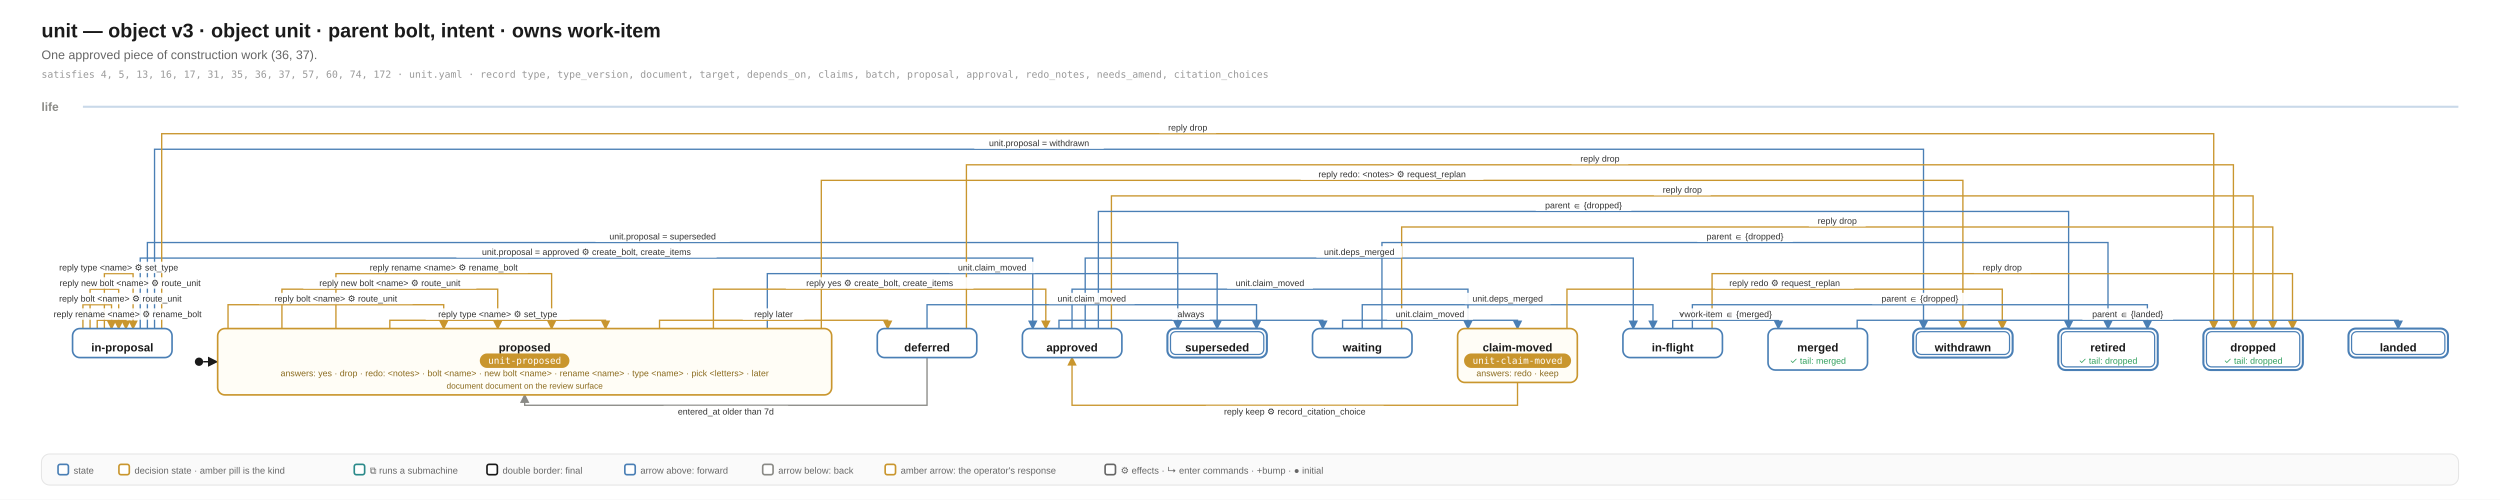
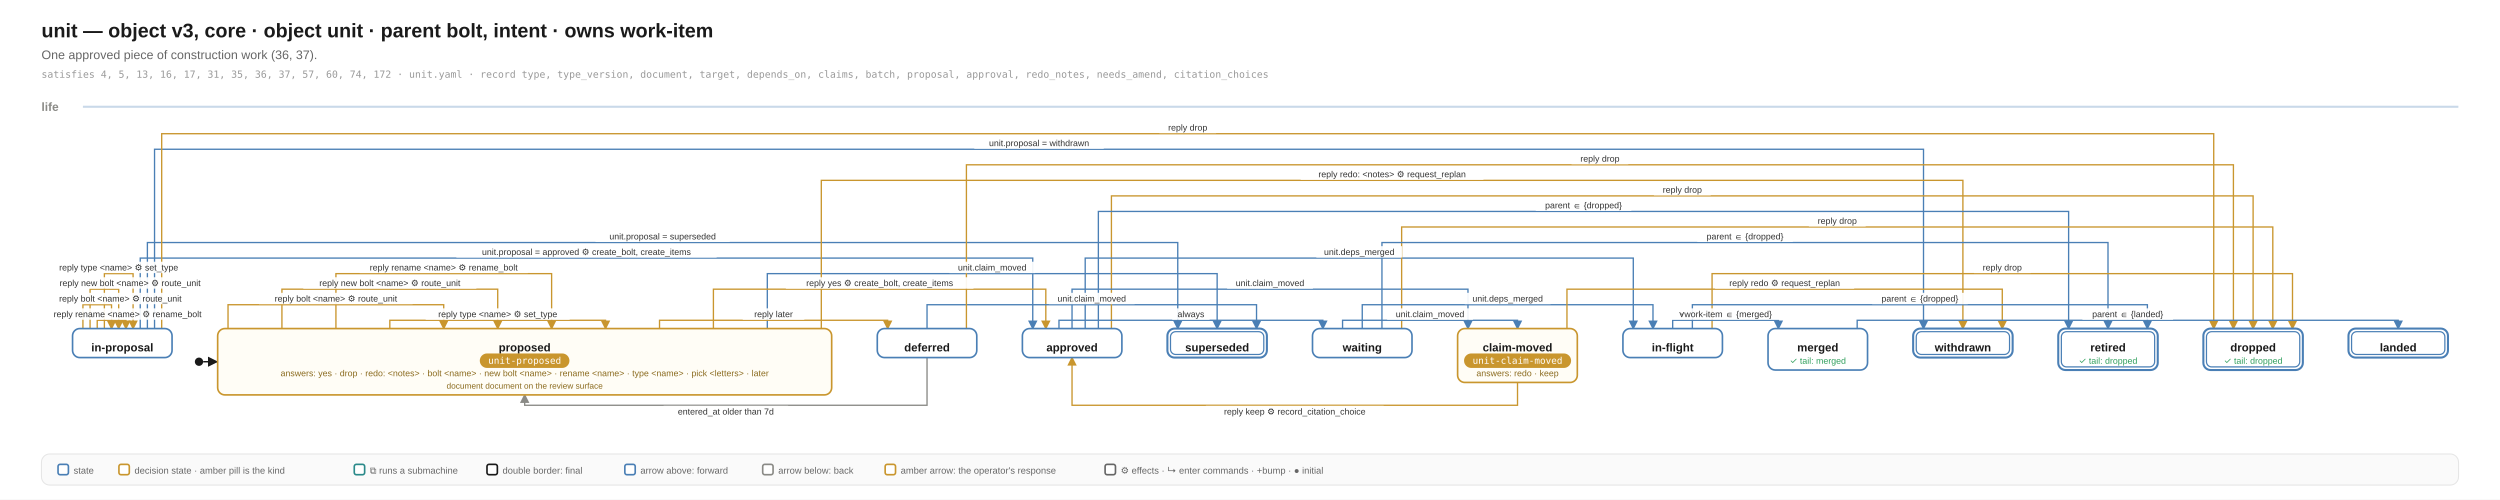
<svg xmlns="http://www.w3.org/2000/svg" width="2412" height="482" viewBox="0 0 2412 482" font-family="-apple-system, 'Helvetica Neue', Arial, sans-serif">
  <defs>
    <marker id="mB" viewBox="0 0 10 10" refX="8.5" refY="5" markerWidth="7" markerHeight="7" orient="auto-start-reverse">
      <path d="M0 0L10 5L0 10z" fill="#4a7fb5" />
    </marker>
    <marker id="mT" viewBox="0 0 10 10" refX="8.5" refY="5" markerWidth="7" markerHeight="7" orient="auto-start-reverse">
      <path d="M0 0L10 5L0 10z" fill="#2b8a8a" />
    </marker>
    <marker id="mG" viewBox="0 0 10 10" refX="8.5" refY="5" markerWidth="7" markerHeight="7" orient="auto-start-reverse">
      <path d="M0 0L10 5L0 10z" fill="#8a8a86" />
    </marker>
    <marker id="mA" viewBox="0 0 10 10" refX="8.5" refY="5" markerWidth="7" markerHeight="7" orient="auto-start-reverse">
      <path d="M0 0L10 5L0 10z" fill="#c9962e" />
    </marker>
    <marker id="mI" viewBox="0 0 10 10" refX="8.5" refY="5" markerWidth="7" markerHeight="7" orient="auto-start-reverse">
      <path d="M0 0L10 5L0 10z" fill="#1a1a1a" />
    </marker>
  </defs>
  <rect width="2412" height="482" fill="#fff" />
-   <text x="40" y="36" font-size="19" font-weight="700" fill="#1a1a1a">unit — object v3 · object unit · parent bolt, intent · owns work-item</text>
+   <text x="40" y="36" font-size="19" font-weight="700" fill="#1a1a1a">unit — object v3, core · object unit · parent bolt, intent · owns work-item</text>
  <text x="40" y="57" font-size="12" fill="#666">One approved piece of construction work (36, 37).</text>
  <text x="40" y="75" font-size="9.5" font-family="monospace" fill="#999">satisfies 4, 5, 13, 16, 17, 31, 35, 36, 37, 57, 60, 74, 172 · unit.yaml · record type, type_version, document, target, depends_on, claims, batch, proposal, approval, redo_notes, needs_amend, citation_choices</text>
  <text x="40" y="107" font-size="11.5" font-weight="700" fill="#8a8a86">life</text>
  <line x1="80" y1="103" x2="2371.85" y2="103" stroke="#4a7fb5" stroke-width="2" opacity="0.3" />
  <circle cx="192.0" cy="349.0" r="4" fill="#1a1a1a" />
  <line x1="196.0" y1="349.0" x2="209.0" y2="349.0" stroke="#1a1a1a" stroke-width="1.4" marker-end="url(#mI)" />
  <path d="M135.3,317.0 V249.0 H996.4 V317.0" fill="none" stroke="#4a7fb5" stroke-width="1.3" marker-end="url(#mB)" />
  <path d="M149.1,317.0 V144.0 H1855.8 V317.0" fill="none" stroke="#4a7fb5" stroke-width="1.3" marker-end="url(#mB)" />
  <path d="M142.2,317.0 V234.0 H1136.3 V317.0" fill="none" stroke="#4a7fb5" stroke-width="1.3" marker-end="url(#mB)" />
  <path d="M80.0,317.0 V294.0 H107.6 V317.0" fill="none" stroke="#c9962e" stroke-width="1.3" marker-end="url(#mA)" />
  <path d="M86.9,317.0 V279.0 H114.5 V317.0" fill="none" stroke="#c9962e" stroke-width="1.3" marker-end="url(#mA)" />
  <path d="M93.8,317.0 V309.0 H121.5 V317.0" fill="none" stroke="#c9962e" stroke-width="1.3" marker-end="url(#mA)" />
  <path d="M100.7,317.0 V264.0 H128.4 V317.0" fill="none" stroke="#c9962e" stroke-width="1.3" marker-end="url(#mA)" />
  <path d="M156.0,317.0 V129.0 H2135.8 V317.0" fill="none" stroke="#c9962e" stroke-width="1.3" marker-end="url(#mA)" />
  <path d="M740.3,317.0 V264.0 H1174.3 V317.0" fill="none" stroke="#4a7fb5" stroke-width="1.3" marker-end="url(#mB)" />
  <path d="M220.0,317.0 V294.0 H428.1 V317.0" fill="none" stroke="#c9962e" stroke-width="1.3" marker-end="url(#mA)" />
  <path d="M272.0,317.0 V279.0 H480.2 V317.0" fill="none" stroke="#c9962e" stroke-width="1.3" marker-end="url(#mA)" />
  <path d="M324.1,317.0 V264.0 H532.2 V317.0" fill="none" stroke="#c9962e" stroke-width="1.3" marker-end="url(#mA)" />
  <path d="M376.1,317.0 V309.0 H584.2 V317.0" fill="none" stroke="#c9962e" stroke-width="1.3" marker-end="url(#mA)" />
  <path d="M688.3,317.0 V279.0 H1009.0 V317.0" fill="none" stroke="#c9962e" stroke-width="1.3" marker-end="url(#mA)" />
  <path d="M792.4,317.0 V174.0 H1893.8 V317.0" fill="none" stroke="#c9962e" stroke-width="1.3" marker-end="url(#mA)" />
  <path d="M636.3,317.0 V309.0 H856.4 V317.0" fill="none" stroke="#c9962e" stroke-width="1.3" marker-end="url(#mA)" />
  <path d="M894.4,317.0 V294.0 H1212.3 V317.0" fill="none" stroke="#4a7fb5" stroke-width="1.3" marker-end="url(#mB)" />
  <path d="M894.4,345.0 V391.0 H506.2 V381.0" fill="none" stroke="#8a8a86" stroke-width="1.3" marker-end="url(#mG)" />
  <path d="M932.4,317.0 V159.0 H2154.8 V317.0" fill="none" stroke="#c9962e" stroke-width="1.3" marker-end="url(#mA)" />
  <path d="M1072.3,317.0 V189.0 H2173.8 V317.0" fill="none" stroke="#c9962e" stroke-width="1.3" marker-end="url(#mA)" />
  <path d="M1034.3,317.0 V279.0 H1416.3 V317.0" fill="none" stroke="#4a7fb5" stroke-width="1.3" marker-end="url(#mB)" />
  <path d="M1059.7,317.0 V204.0 H1995.8 V317.0" fill="none" stroke="#4a7fb5" stroke-width="1.3" marker-end="url(#mB)" />
  <path d="M1047.0,317.0 V249.0 H1575.8 V317.0" fill="none" stroke="#4a7fb5" stroke-width="1.3" marker-end="url(#mB)" />
  <path d="M1021.7,317.0 V309.0 H1276.3 V317.0" fill="none" stroke="#4a7fb5" stroke-width="1.3" marker-end="url(#mB)" />
  <path d="M1352.3,317.0 V219.0 H2192.8 V317.0" fill="none" stroke="#c9962e" stroke-width="1.3" marker-end="url(#mA)" />
  <path d="M1295.3,317.0 V309.0 H1464.1 V317.0" fill="none" stroke="#4a7fb5" stroke-width="1.3" marker-end="url(#mB)" />
  <path d="M1333.3,317.0 V234.0 H2033.8 V317.0" fill="none" stroke="#4a7fb5" stroke-width="1.3" marker-end="url(#mB)" />
  <path d="M1314.3,317.0 V294.0 H1594.8 V317.0" fill="none" stroke="#4a7fb5" stroke-width="1.3" marker-end="url(#mB)" />
  <path d="M1511.8,317.0 V279.0 H1931.8 V317.0" fill="none" stroke="#c9962e" stroke-width="1.3" marker-end="url(#mA)" />
  <path d="M1464.1,369.0 V391.0 H1034.3 V345.0" fill="none" stroke="#c9962e" stroke-width="1.3" marker-end="url(#mA)" />
  <path d="M1651.8,317.0 V264.0 H2211.8 V317.0" fill="none" stroke="#c9962e" stroke-width="1.3" marker-end="url(#mA)" />
  <path d="M1632.8,317.0 V294.0 H2071.8 V317.0" fill="none" stroke="#4a7fb5" stroke-width="1.3" marker-end="url(#mB)" />
  <path d="M1613.8,317.0 V309.0 H1715.8 V317.0" fill="none" stroke="#4a7fb5" stroke-width="1.3" marker-end="url(#mB)" />
  <path d="M1791.8,317.0 V309.0 H2313.8 V317.0" fill="none" stroke="#4a7fb5" stroke-width="1.3" marker-end="url(#mB)" />
  <rect x="70.0" y="317.0" width="96.0" height="28.0" rx="7" fill="#fff" stroke="#4a7fb5" stroke-width="1.6" />
  <text x="118.0" y="339.0" font-size="11" fill="#1a1a1a" text-anchor="middle" font-weight="700">in-proposal</text>
  <rect x="210.0" y="317.0" width="592.4" height="64.0" rx="7" fill="#fffdf6" stroke="#c9962e" stroke-width="1.6" />
  <text x="506.2" y="339.0" font-size="11" fill="#1a1a1a" text-anchor="middle" font-weight="700">proposed</text>
  <rect x="462.9" y="341.0" width="86.5" height="14" rx="7" fill="#c9962e" />
  <text x="506.2" y="351.0" font-size="9" font-family="monospace" fill="#fff" text-anchor="middle">unit-proposed</text>
  <text x="506.2" y="363.0" font-size="8.5" fill="#8a6a1d" text-anchor="middle">answers: yes · drop · redo: &lt;notes&gt; · bolt &lt;name&gt; · new bolt &lt;name&gt; · rename &lt;name&gt; · type &lt;name&gt; · pick &lt;letters&gt; · later</text>
  <text x="506.2" y="375.0" font-size="8" fill="#8a6a1d" text-anchor="middle">document document on the review surface</text>
  <rect x="846.4" y="317.0" width="96.0" height="28.0" rx="7" fill="#fff" stroke="#4a7fb5" stroke-width="1.6" />
  <text x="894.4" y="339.0" font-size="11" fill="#1a1a1a" text-anchor="middle" font-weight="700">deferred</text>
  <rect x="986.4" y="317.0" width="96.0" height="28.0" rx="7" fill="#fff" stroke="#4a7fb5" stroke-width="1.6" />
  <text x="1034.3" y="339.0" font-size="11" fill="#1a1a1a" text-anchor="middle" font-weight="700">approved</text>
  <rect x="1126.3" y="317.0" width="96.0" height="28.0" rx="7" fill="#fff" stroke="#4a7fb5" stroke-width="2" />
  <rect x="1129.3" y="320.0" width="90.0" height="22.0" rx="5" fill="none" stroke="#4a7fb5" stroke-width="1.2" />
  <text x="1174.3" y="339.0" font-size="11" fill="#1a1a1a" text-anchor="middle" font-weight="700">superseded</text>
  <rect x="1266.3" y="317.0" width="96.0" height="28.0" rx="7" fill="#fff" stroke="#4a7fb5" stroke-width="1.6" />
  <text x="1314.3" y="339.0" font-size="11" fill="#1a1a1a" text-anchor="middle" font-weight="700">waiting</text>
  <rect x="1406.3" y="317.0" width="115.5" height="52.0" rx="7" fill="#fffdf6" stroke="#c9962e" stroke-width="1.6" />
  <text x="1464.1" y="339.0" font-size="11" fill="#1a1a1a" text-anchor="middle" font-weight="700">claim-moved</text>
  <rect x="1412.5" y="341.0" width="103.3" height="14" rx="7" fill="#c9962e" />
  <text x="1464.1" y="351.0" font-size="9" font-family="monospace" fill="#fff" text-anchor="middle">unit-claim-moved</text>
  <text x="1464.1" y="363.0" font-size="8.5" fill="#8a6a1d" text-anchor="middle">answers: redo · keep</text>
  <rect x="1565.8" y="317.0" width="96.0" height="28.0" rx="7" fill="#fff" stroke="#4a7fb5" stroke-width="1.6" />
  <text x="1613.8" y="339.0" font-size="11" fill="#1a1a1a" text-anchor="middle" font-weight="700">in-flight</text>
  <rect x="1705.8" y="317.0" width="96.0" height="40.0" rx="7" fill="#fff" stroke="#4a7fb5" stroke-width="1.6" />
  <text x="1753.8" y="339.0" font-size="11" fill="#1a1a1a" text-anchor="middle" font-weight="700">merged</text>
  <text x="1753.8" y="351.0" font-size="8.5" fill="#2e9e5b" text-anchor="middle">✓ tail: merged</text>
  <rect x="1845.8" y="317.0" width="96.0" height="28.0" rx="7" fill="#fff" stroke="#4a7fb5" stroke-width="2" />
  <rect x="1848.8" y="320.0" width="90.0" height="22.0" rx="5" fill="none" stroke="#4a7fb5" stroke-width="1.2" />
  <text x="1893.8" y="339.0" font-size="11" fill="#1a1a1a" text-anchor="middle" font-weight="700">withdrawn</text>
  <rect x="1985.8" y="317.0" width="96.0" height="40.0" rx="7" fill="#fff" stroke="#4a7fb5" stroke-width="2" />
  <rect x="1988.8" y="320.0" width="90.0" height="34.0" rx="5" fill="none" stroke="#4a7fb5" stroke-width="1.2" />
  <text x="2033.8" y="339.0" font-size="11" fill="#1a1a1a" text-anchor="middle" font-weight="700">retired</text>
  <text x="2033.8" y="351.0" font-size="8.5" fill="#2e9e5b" text-anchor="middle">✓ tail: dropped</text>
  <rect x="2125.8" y="317.0" width="96.0" height="40.0" rx="7" fill="#fff" stroke="#4a7fb5" stroke-width="2" />
  <rect x="2128.8" y="320.0" width="90.0" height="34.0" rx="5" fill="none" stroke="#4a7fb5" stroke-width="1.2" />
  <text x="2173.8" y="339.0" font-size="11" fill="#1a1a1a" text-anchor="middle" font-weight="700">dropped</text>
  <text x="2173.8" y="351.0" font-size="8.5" fill="#2e9e5b" text-anchor="middle">✓ tail: dropped</text>
  <rect x="2265.8" y="317.0" width="96.0" height="28.0" rx="7" fill="#fff" stroke="#4a7fb5" stroke-width="2" />
  <rect x="2268.8" y="320.0" width="90.0" height="22.0" rx="5" fill="none" stroke="#4a7fb5" stroke-width="1.2" />
  <text x="2313.8" y="339.0" font-size="11" fill="#1a1a1a" text-anchor="middle" font-weight="700">landed</text>
  <rect x="440.3" y="237.5" width="251.1" height="11" fill="#fff" opacity="0.92" />
  <text x="565.8" y="246.0" font-size="8.5" fill="#333" text-anchor="middle">unit.proposal = approved ⚙ create_bolt, create_items</text>
  <rect x="940.0" y="132.5" width="124.9" height="11" fill="#fff" opacity="0.92" />
  <text x="1002.5" y="141.0" font-size="8.5" fill="#333" text-anchor="middle">unit.proposal = withdrawn</text>
  <rect x="574.5" y="222.5" width="129.6" height="11" fill="#fff" opacity="0.92" />
  <text x="639.3" y="231.0" font-size="8.5" fill="#333" text-anchor="middle">unit.proposal = superseded</text>
  <rect x="42.0" y="282.5" width="148.2" height="11" fill="#fff" opacity="0.92" />
  <text x="116.1" y="291.0" font-size="8.5" fill="#333" text-anchor="middle">reply bolt &lt;name&gt; ⚙ route_unit</text>
  <rect x="42.0" y="267.5" width="167.0" height="11" fill="#fff" opacity="0.92" />
  <text x="125.5" y="276.0" font-size="8.5" fill="#333" text-anchor="middle">reply new bolt &lt;name&gt; ⚙ route_unit</text>
  <rect x="42.0" y="297.5" width="162.3" height="11" fill="#fff" opacity="0.92" />
  <text x="123.1" y="306.0" font-size="8.5" fill="#333" text-anchor="middle">reply rename &lt;name&gt; ⚙ rename_bolt</text>
  <rect x="45.1" y="252.5" width="138.9" height="11" fill="#fff" opacity="0.92" />
  <text x="114.5" y="261.0" font-size="8.5" fill="#333" text-anchor="middle">reply type &lt;name&gt; ⚙ set_type</text>
  <rect x="1118.5" y="117.5" width="54.8" height="11" fill="#fff" opacity="0.92" />
  <text x="1145.9" y="126.0" font-size="8.5" fill="#333" text-anchor="middle">reply drop</text>
  <rect x="915.9" y="252.5" width="82.8" height="11" fill="#fff" opacity="0.92" />
  <text x="957.3" y="261.0" font-size="8.5" fill="#333" text-anchor="middle">unit.claim_moved</text>
  <rect x="249.9" y="282.5" width="148.2" height="11" fill="#fff" opacity="0.92" />
  <text x="324.1" y="291.0" font-size="8.5" fill="#333" text-anchor="middle">reply bolt &lt;name&gt; ⚙ route_unit</text>
  <rect x="292.6" y="267.5" width="167.0" height="11" fill="#fff" opacity="0.92" />
  <text x="376.1" y="276.0" font-size="8.5" fill="#333" text-anchor="middle">reply new bolt &lt;name&gt; ⚙ route_unit</text>
  <rect x="347.0" y="252.5" width="162.3" height="11" fill="#fff" opacity="0.92" />
  <text x="428.1" y="261.0" font-size="8.5" fill="#333" text-anchor="middle">reply rename &lt;name&gt; ⚙ rename_bolt</text>
  <rect x="410.7" y="297.5" width="138.9" height="11" fill="#fff" opacity="0.92" />
  <text x="480.2" y="306.0" font-size="8.5" fill="#333" text-anchor="middle">reply type &lt;name&gt; ⚙ set_type</text>
  <rect x="758.2" y="267.5" width="181.0" height="11" fill="#fff" opacity="0.92" />
  <text x="848.7" y="276.0" font-size="8.5" fill="#333" text-anchor="middle">reply yes ⚙ create_bolt, create_items</text>
  <rect x="1254.9" y="162.5" width="176.3" height="11" fill="#fff" opacity="0.92" />
  <text x="1343.1" y="171.0" font-size="8.5" fill="#333" text-anchor="middle">reply redo: &lt;notes&gt; ⚙ request_replan</text>
  <rect x="716.6" y="297.5" width="59.4" height="11" fill="#fff" opacity="0.92" />
  <text x="746.3" y="306.0" font-size="8.5" fill="#333" text-anchor="middle">reply later</text>
  <rect x="1011.9" y="282.5" width="82.8" height="11" fill="#fff" opacity="0.92" />
  <text x="1053.3" y="291.0" font-size="8.5" fill="#333" text-anchor="middle">unit.claim_moved</text>
  <rect x="640.2" y="391.5" width="120.2" height="11" fill="#fff" opacity="0.92" />
  <text x="700.3" y="400.0" font-size="8.5" fill="#333" text-anchor="middle">entered_at older than 7d</text>
  <rect x="1516.2" y="147.5" width="54.8" height="11" fill="#fff" opacity="0.92" />
  <text x="1543.6" y="156.0" font-size="8.5" fill="#333" text-anchor="middle">reply drop</text>
  <rect x="1595.7" y="177.5" width="54.8" height="11" fill="#fff" opacity="0.92" />
  <text x="1623.1" y="186.0" font-size="8.5" fill="#333" text-anchor="middle">reply drop</text>
  <rect x="1183.9" y="267.5" width="82.8" height="11" fill="#fff" opacity="0.92" />
  <text x="1225.3" y="276.0" font-size="8.5" fill="#333" text-anchor="middle">unit.claim_moved</text>
  <rect x="1481.7" y="192.5" width="92.2" height="11" fill="#fff" opacity="0.92" />
  <text x="1527.8" y="201.0" font-size="8.5" fill="#333" text-anchor="middle">parent ∈ {dropped}</text>
  <rect x="1270.0" y="237.5" width="82.8" height="11" fill="#fff" opacity="0.92" />
  <text x="1311.4" y="246.0" font-size="8.5" fill="#333" text-anchor="middle">unit.deps_merged</text>
  <rect x="1131.0" y="297.5" width="36.0" height="11" fill="#fff" opacity="0.92" />
  <text x="1149.0" y="306.0" font-size="8.5" fill="#333" text-anchor="middle">always</text>
  <rect x="1745.2" y="207.5" width="54.8" height="11" fill="#fff" opacity="0.92" />
  <text x="1772.6" y="216.0" font-size="8.5" fill="#333" text-anchor="middle">reply drop</text>
  <rect x="1338.3" y="297.5" width="82.8" height="11" fill="#fff" opacity="0.92" />
  <text x="1379.7" y="306.0" font-size="8.5" fill="#333" text-anchor="middle">unit.claim_moved</text>
  <rect x="1637.5" y="222.5" width="92.2" height="11" fill="#fff" opacity="0.92" />
  <text x="1683.6" y="231.0" font-size="8.5" fill="#333" text-anchor="middle">parent ∈ {dropped}</text>
  <rect x="1413.2" y="282.5" width="82.8" height="11" fill="#fff" opacity="0.92" />
  <text x="1454.6" y="291.0" font-size="8.5" fill="#333" text-anchor="middle">unit.deps_merged</text>
  <rect x="1654.7" y="267.5" width="134.2" height="11" fill="#fff" opacity="0.92" />
  <text x="1721.8" y="276.0" font-size="8.5" fill="#333" text-anchor="middle">reply redo ⚙ request_replan</text>
  <rect x="1163.4" y="391.5" width="171.6" height="11" fill="#fff" opacity="0.92" />
  <text x="1249.2" y="400.0" font-size="8.5" fill="#333" text-anchor="middle">reply keep ⚙ record_citation_choice</text>
  <rect x="1904.5" y="252.5" width="54.8" height="11" fill="#fff" opacity="0.92" />
  <text x="1931.8" y="261.0" font-size="8.5" fill="#333" text-anchor="middle">reply drop</text>
  <rect x="1806.3" y="282.5" width="92.2" height="11" fill="#fff" opacity="0.92" />
  <text x="1852.3" y="291.0" font-size="8.5" fill="#333" text-anchor="middle">parent ∈ {dropped}</text>
  <rect x="1611.8" y="297.5" width="106.2" height="11" fill="#fff" opacity="0.92" />
  <text x="1664.8" y="306.0" font-size="8.5" fill="#333" text-anchor="middle">∀work-item ∈ {merged}</text>
  <rect x="2009.1" y="297.5" width="87.5" height="11" fill="#fff" opacity="0.92" />
  <text x="2052.8" y="306.0" font-size="8.5" fill="#333" text-anchor="middle">parent ∈ {landed}</text>
  <rect x="40" y="438" width="2332" height="30" rx="8" fill="#fafafa" stroke="#e5e5e5" />
  <rect x="56" y="448" width="10" height="10" rx="2" fill="#fff" stroke="#4a7fb5" stroke-width="1.6" />
  <text x="71" y="457" font-size="9" fill="#666">state</text>
  <rect x="114.75" y="448" width="10" height="10" rx="2" fill="#fff" stroke="#c9962e" stroke-width="1.6" />
  <text x="129.75" y="457" font-size="9" fill="#666">decision state · amber pill is the kind</text>
  <rect x="341.8" y="448" width="10" height="10" rx="2" fill="#fff" stroke="#2b8a8a" stroke-width="1.6" />
  <text x="356.8" y="457" font-size="9" fill="#666">⧉ runs a submachine</text>
  <rect x="469.85" y="448" width="10" height="10" rx="2" fill="#fff" stroke="#1a1a1a" stroke-width="1.6" />
  <text x="484.85" y="457" font-size="9" fill="#666">double border: final</text>
  <rect x="602.85" y="448" width="10" height="10" rx="2" fill="#fff" stroke="#4a7fb5" stroke-width="1.6" />
  <text x="617.85" y="457" font-size="9" fill="#666">arrow above: forward</text>
  <rect x="735.85" y="448" width="10" height="10" rx="2" fill="#fff" stroke="#8a8a86" stroke-width="1.6" />
  <text x="750.85" y="457" font-size="9" fill="#666">arrow below: back</text>
  <rect x="854.0" y="448" width="10" height="10" rx="2" fill="#fff" stroke="#c9962e" stroke-width="1.6" />
  <text x="869.0" y="457" font-size="9" fill="#666">amber arrow: the operator's response</text>
  <rect x="1066.2" y="448" width="10" height="10" rx="2" fill="#fff" stroke="#666" stroke-width="1.6" />
  <text x="1081.2" y="457" font-size="9" fill="#666">⚙ effects · ↳ enter commands · +bump · ● initial</text>
</svg>
